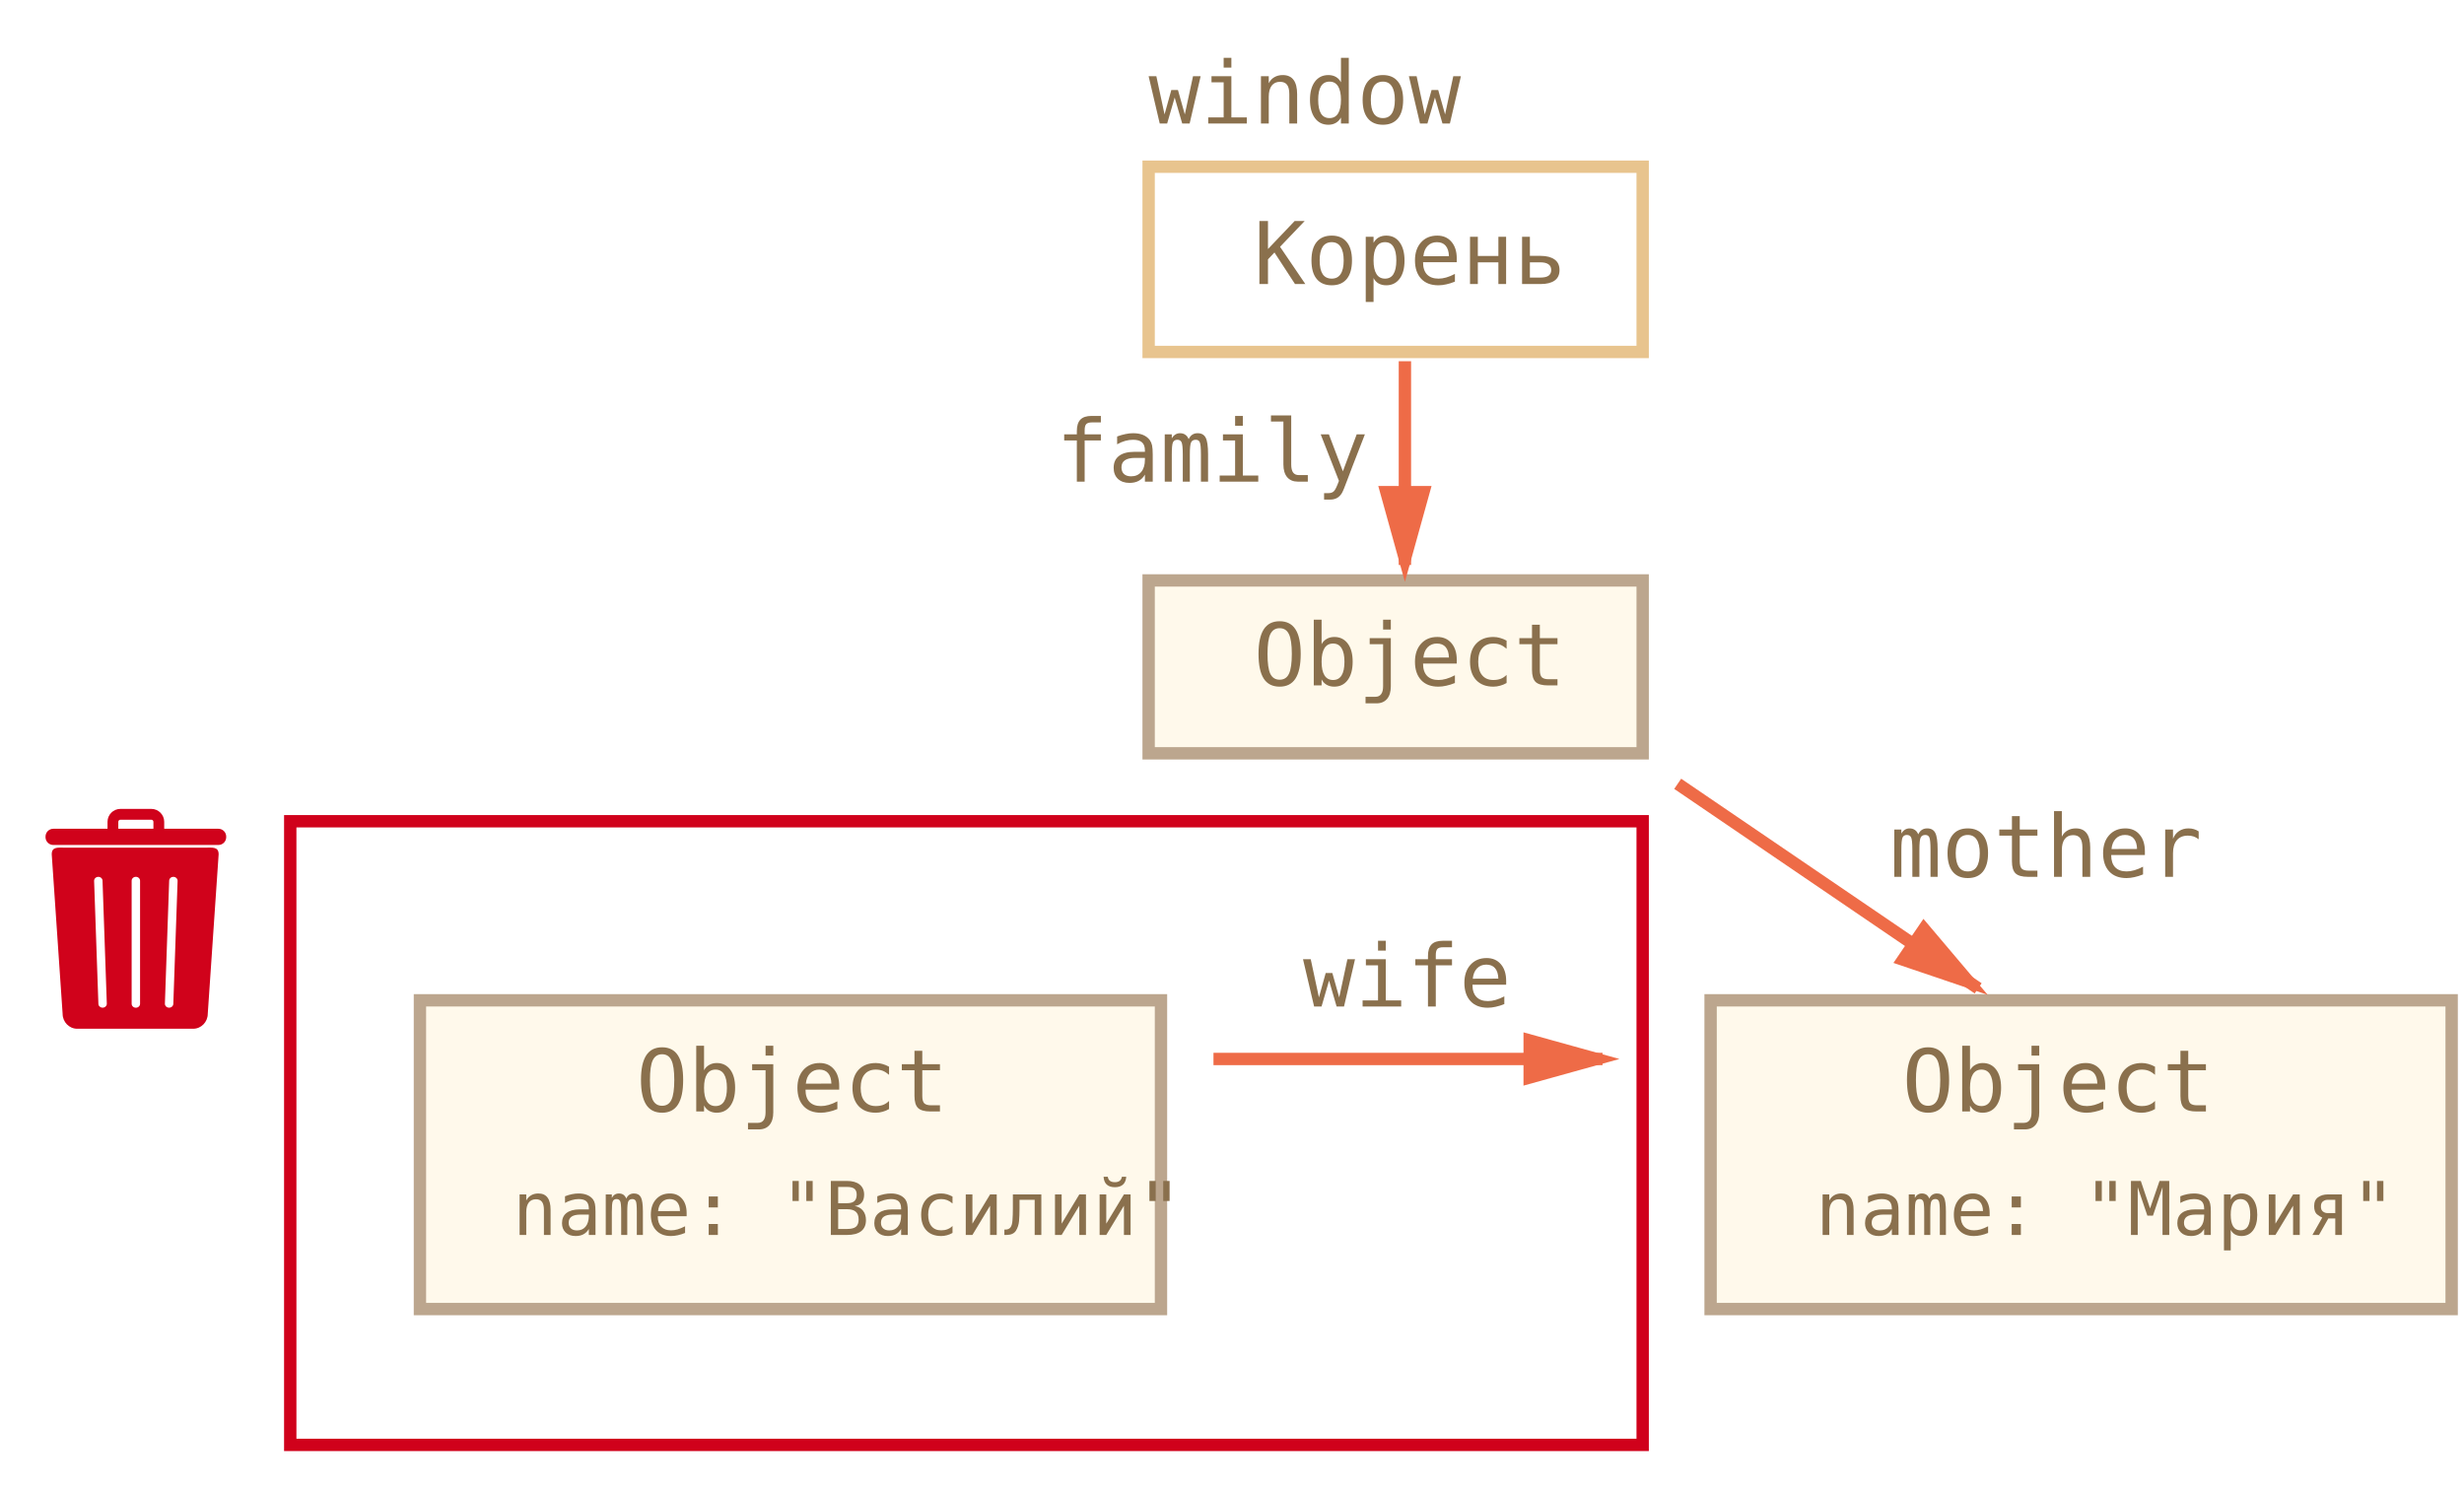
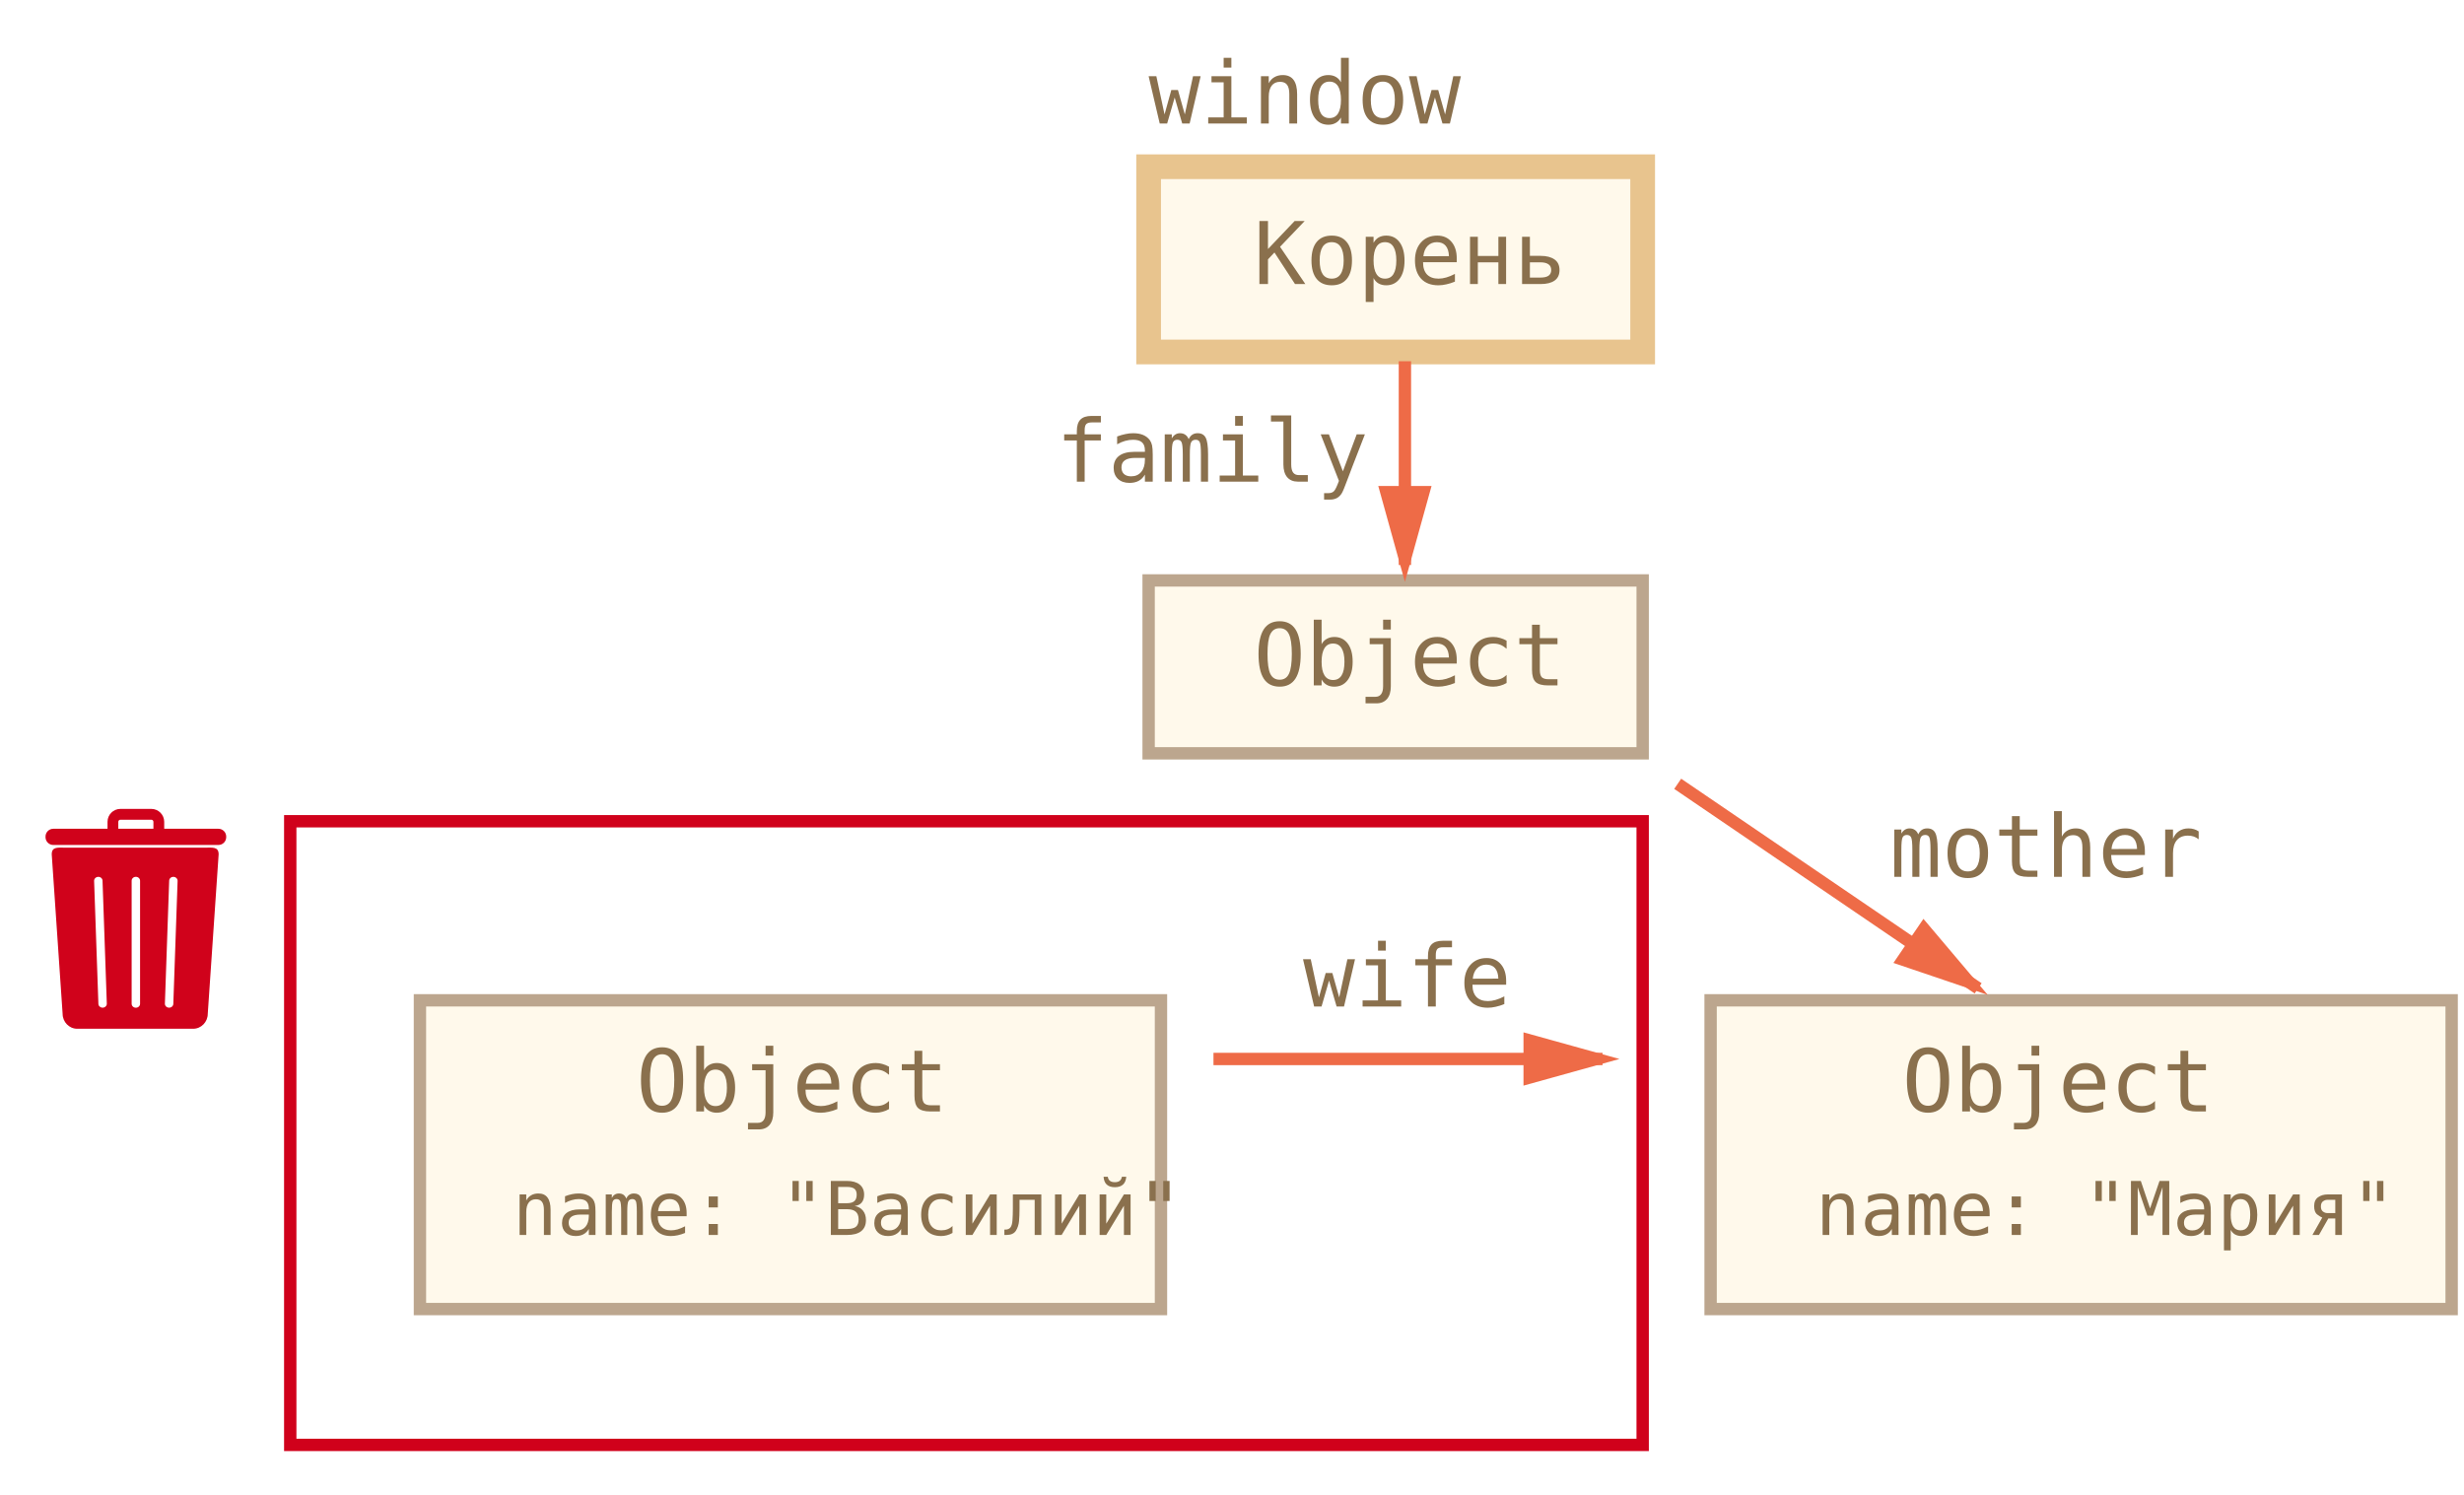
<svg xmlns="http://www.w3.org/2000/svg" width="399px" height="242px" viewBox="0 0 399 242" version="1.1">
  <defs />
  <g id="combined" stroke="none" stroke-width="1" fill="none" fill-rule="evenodd">
    <g id="family-no-father.svg">
-       <rect id="Rectangle-1" stroke="#E8C48E" stroke-width="2" x="186" y="27" width="80" height="30" />
+       <rect id="Rectangle-1" stroke="#E8C48E" stroke-width="4" fill="#FFF9EB" x="186" y="27" width="80" height="30" />
      <text id="window" font-family="Consolas" font-size="14" font-weight="normal" fill="#8A704D">
        <tspan x="186" y="20">window</tspan>
      </text>
      <text id="Корень" font-family="Consolas" font-size="14" font-weight="normal" fill="#8A704D">
        <tspan x="203" y="46">Корень</tspan>
      </text>
      <rect id="Rectangle-2" stroke="#BCA68E" stroke-width="2" fill="#FFF9EB" x="186" y="94" width="80" height="28" />
      <text id="Object" font-family="Consolas" font-size="14" font-weight="normal" fill="#8A704D">
        <tspan x="203" y="111">Object</tspan>
      </text>
      <rect id="Rectangle-3" stroke="#BCA68E" stroke-width="2" fill="#FFF9EB" x="68" y="162" width="120" height="50" />
      <text id="Object-2" font-family="Consolas" font-size="14" font-weight="normal" fill="#8A704D">
        <tspan x="103" y="180">Object</tspan>
      </text>
      <text id="wife" font-family="Consolas" font-size="14" font-weight="normal" fill="#8A704D">
        <tspan x="211" y="163">wife</tspan>
      </text>
      <text id="family" font-family="Consolas" font-size="14" font-weight="normal" fill="#8A704D">
        <tspan x="171" y="78">family</tspan>
      </text>
      <text id="name:-&quot;Василий&quot;" font-family="Consolas" font-size="12" font-weight="normal" fill="#8A704D">
        <tspan x="83" y="200">name: "Василий"</tspan>
      </text>
      <rect id="Rectangle-4" stroke="#BCA68E" stroke-width="2" fill="#FFF9EB" x="277" y="162" width="120" height="50" />
      <text id="name:-&quot;Мария&quot;" font-family="Consolas" font-size="12" font-weight="normal" fill="#8A704D">
        <tspan x="294" y="200">name: "Мария"</tspan>
      </text>
      <text id="mother" font-family="Consolas" font-size="14" font-weight="normal" fill="#8A704D">
        <tspan x="306" y="142">mother</tspan>
      </text>
      <text id="Object-3" font-family="Consolas" font-size="14" font-weight="normal" fill="#8A704D">
        <tspan x="308" y="180">Object</tspan>
      </text>
      <path d="M227.5,59.5 L227.5,90.5" id="Line" stroke="#EE6B47" stroke-width="2" stroke-linecap="square" fill="#EE6B47" />
      <path id="Line-decoration-1" d="M227.5,90.5 C228.55,86.72 229.45,83.48 230.5,79.7 C228.4,79.7 226.6,79.7 224.5,79.7 C225.55,83.48 226.45,86.72 227.5,90.5 C227.5,90.5 227.5,90.5 227.5,90.5 Z" stroke="#EE6B47" stroke-width="2" stroke-linecap="square" fill="#EE6B47" />
      <path d="M197.5,171.5 L258.5,171.5" id="Line" stroke="#EE6B47" stroke-width="2" stroke-linecap="square" fill="#EE6B47" />
      <path id="Line-decoration-1" d="M258.5,171.5 C254.72,170.45 251.48,169.55 247.7,168.5 C247.7,170.6 247.7,172.4 247.7,174.5 C251.48,173.45 254.72,172.55 258.5,171.5 C258.5,171.5 258.5,171.5 258.5,171.5 Z" stroke="#EE6B47" stroke-width="2" stroke-linecap="square" fill="#EE6B47" />
      <path d="M272.5,127.5 L319.5,159.5" id="Line" stroke="#EE6B47" stroke-width="2" stroke-linecap="square" fill="#EE6B47" />
      <path id="Line-decoration-1" d="M318.79,159.016 C316.256,156.021 314.084,153.454 311.551,150.458 C310.369,152.194 309.356,153.682 308.174,155.418 C311.889,156.677 315.074,157.757 318.79,159.016 C318.79,159.016 318.79,159.016 318.79,159.016 Z" stroke="#EE6B47" stroke-width="2" stroke-linecap="square" fill="#EE6B47" />
      <rect id="Rectangle-5" stroke="#D0011B" stroke-width="2" x="47" y="133" width="219" height="101" />
      <g id="noun_48910_cc" transform="translate(7, 131)">
        <path d="M17.503,1.751 L12.497,1.751 C12.31,1.751 12.157,1.904 12.157,2.092 L12.157,3.217 L17.843,3.217 L17.843,2.092 C17.843,1.904 17.691,1.751 17.503,1.751 L17.503,1.751 Z" id="Shape" />
        <path d="M28.364,3.217 L19.59,3.217 L19.59,2.092 C19.59,0.938 18.654,4.4408921e-16 17.503,4.4408921e-16 L12.497,4.4408921e-16 C11.346,4.4408921e-16 10.41,0.938 10.41,2.092 L10.41,3.217 L1.637,3.217 C0.938,3.217 0.371,3.785 0.371,4.486 L0.371,4.575 C0.371,5.276 0.938,5.843 1.637,5.843 L28.364,5.843 C29.063,5.843 29.63,5.276 29.63,4.575 L29.63,4.486 C29.63,3.785 29.062,3.217 28.364,3.217 L28.364,3.217 Z M17.843,3.217 L12.157,3.217 L12.157,2.092 C12.157,1.904 12.31,1.751 12.497,1.751 L17.503,1.751 C17.691,1.751 17.843,1.904 17.843,2.092 L17.843,3.217 L17.843,3.217 Z" id="Shape" fill="#D0021B" />
        <path d="M26.054,6.281 L3.728,6.281 C2.43,6.281 1.377,6.057 1.377,7.358 L3.14,33.196 C3.14,34.496 4.192,35.605 5.49,35.605 L24.292,35.605 C25.59,35.605 26.642,34.496 26.642,33.196 L28.405,7.358 C28.404,6.057 27.352,6.281 26.054,6.281 L26.054,6.281 Z M9.637,32.193 C9.26,32.205 8.946,31.932 8.933,31.581 L8.239,11.664 C8.227,11.313 8.522,11.017 8.898,11.004 C9.275,10.991 9.59,11.265 9.602,11.617 L10.296,31.533 C10.309,31.884 10.013,32.18 9.637,32.193 L9.637,32.193 Z M15.681,31.563 C15.681,31.915 15.375,32.2 14.999,32.2 C14.622,32.2 14.317,31.914 14.317,31.563 L14.317,11.634 C14.317,11.283 14.622,10.998 14.999,10.998 C15.375,10.998 15.681,11.283 15.681,11.634 L15.681,31.563 L15.681,31.563 Z M21.065,31.581 C21.053,31.932 20.738,32.206 20.361,32.193 C19.985,32.18 19.689,31.885 19.702,31.533 L20.396,11.617 C20.408,11.265 20.723,10.991 21.099,11.004 C21.476,11.018 21.771,11.313 21.759,11.664 L21.065,31.581 L21.065,31.581 Z" id="Shape" fill="#D0021B" />
      </g>
    </g>
  </g>
</svg>
